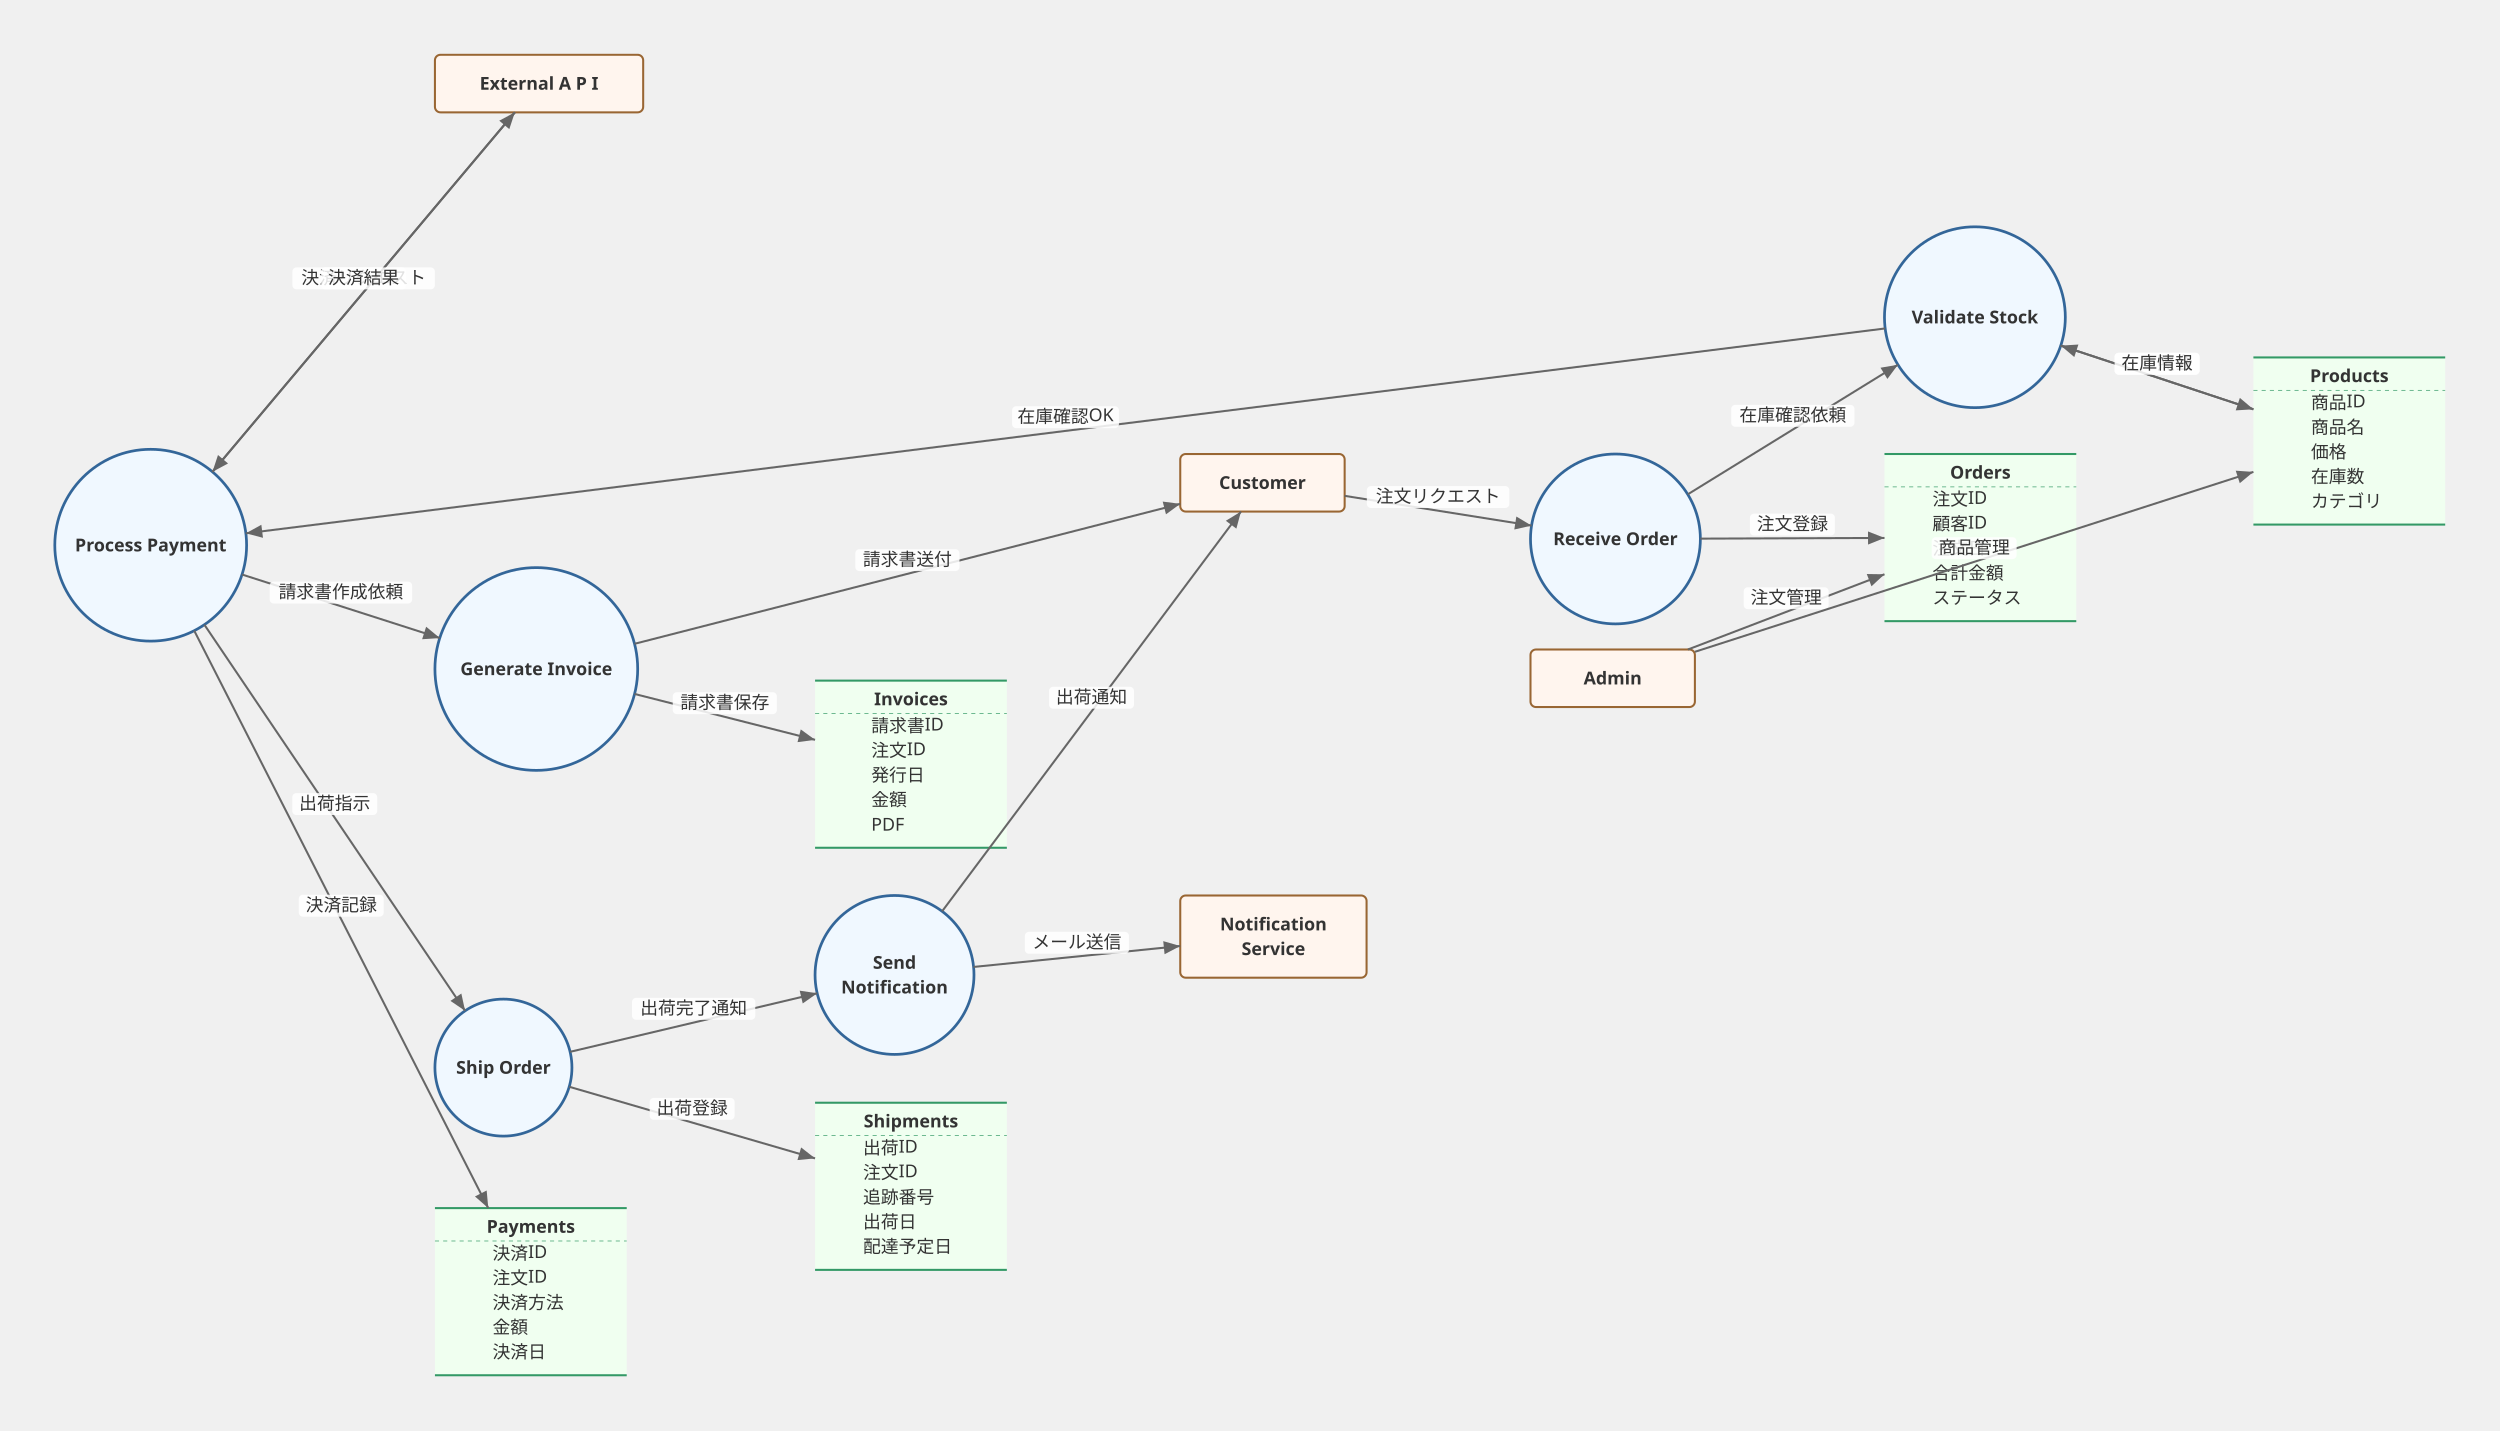
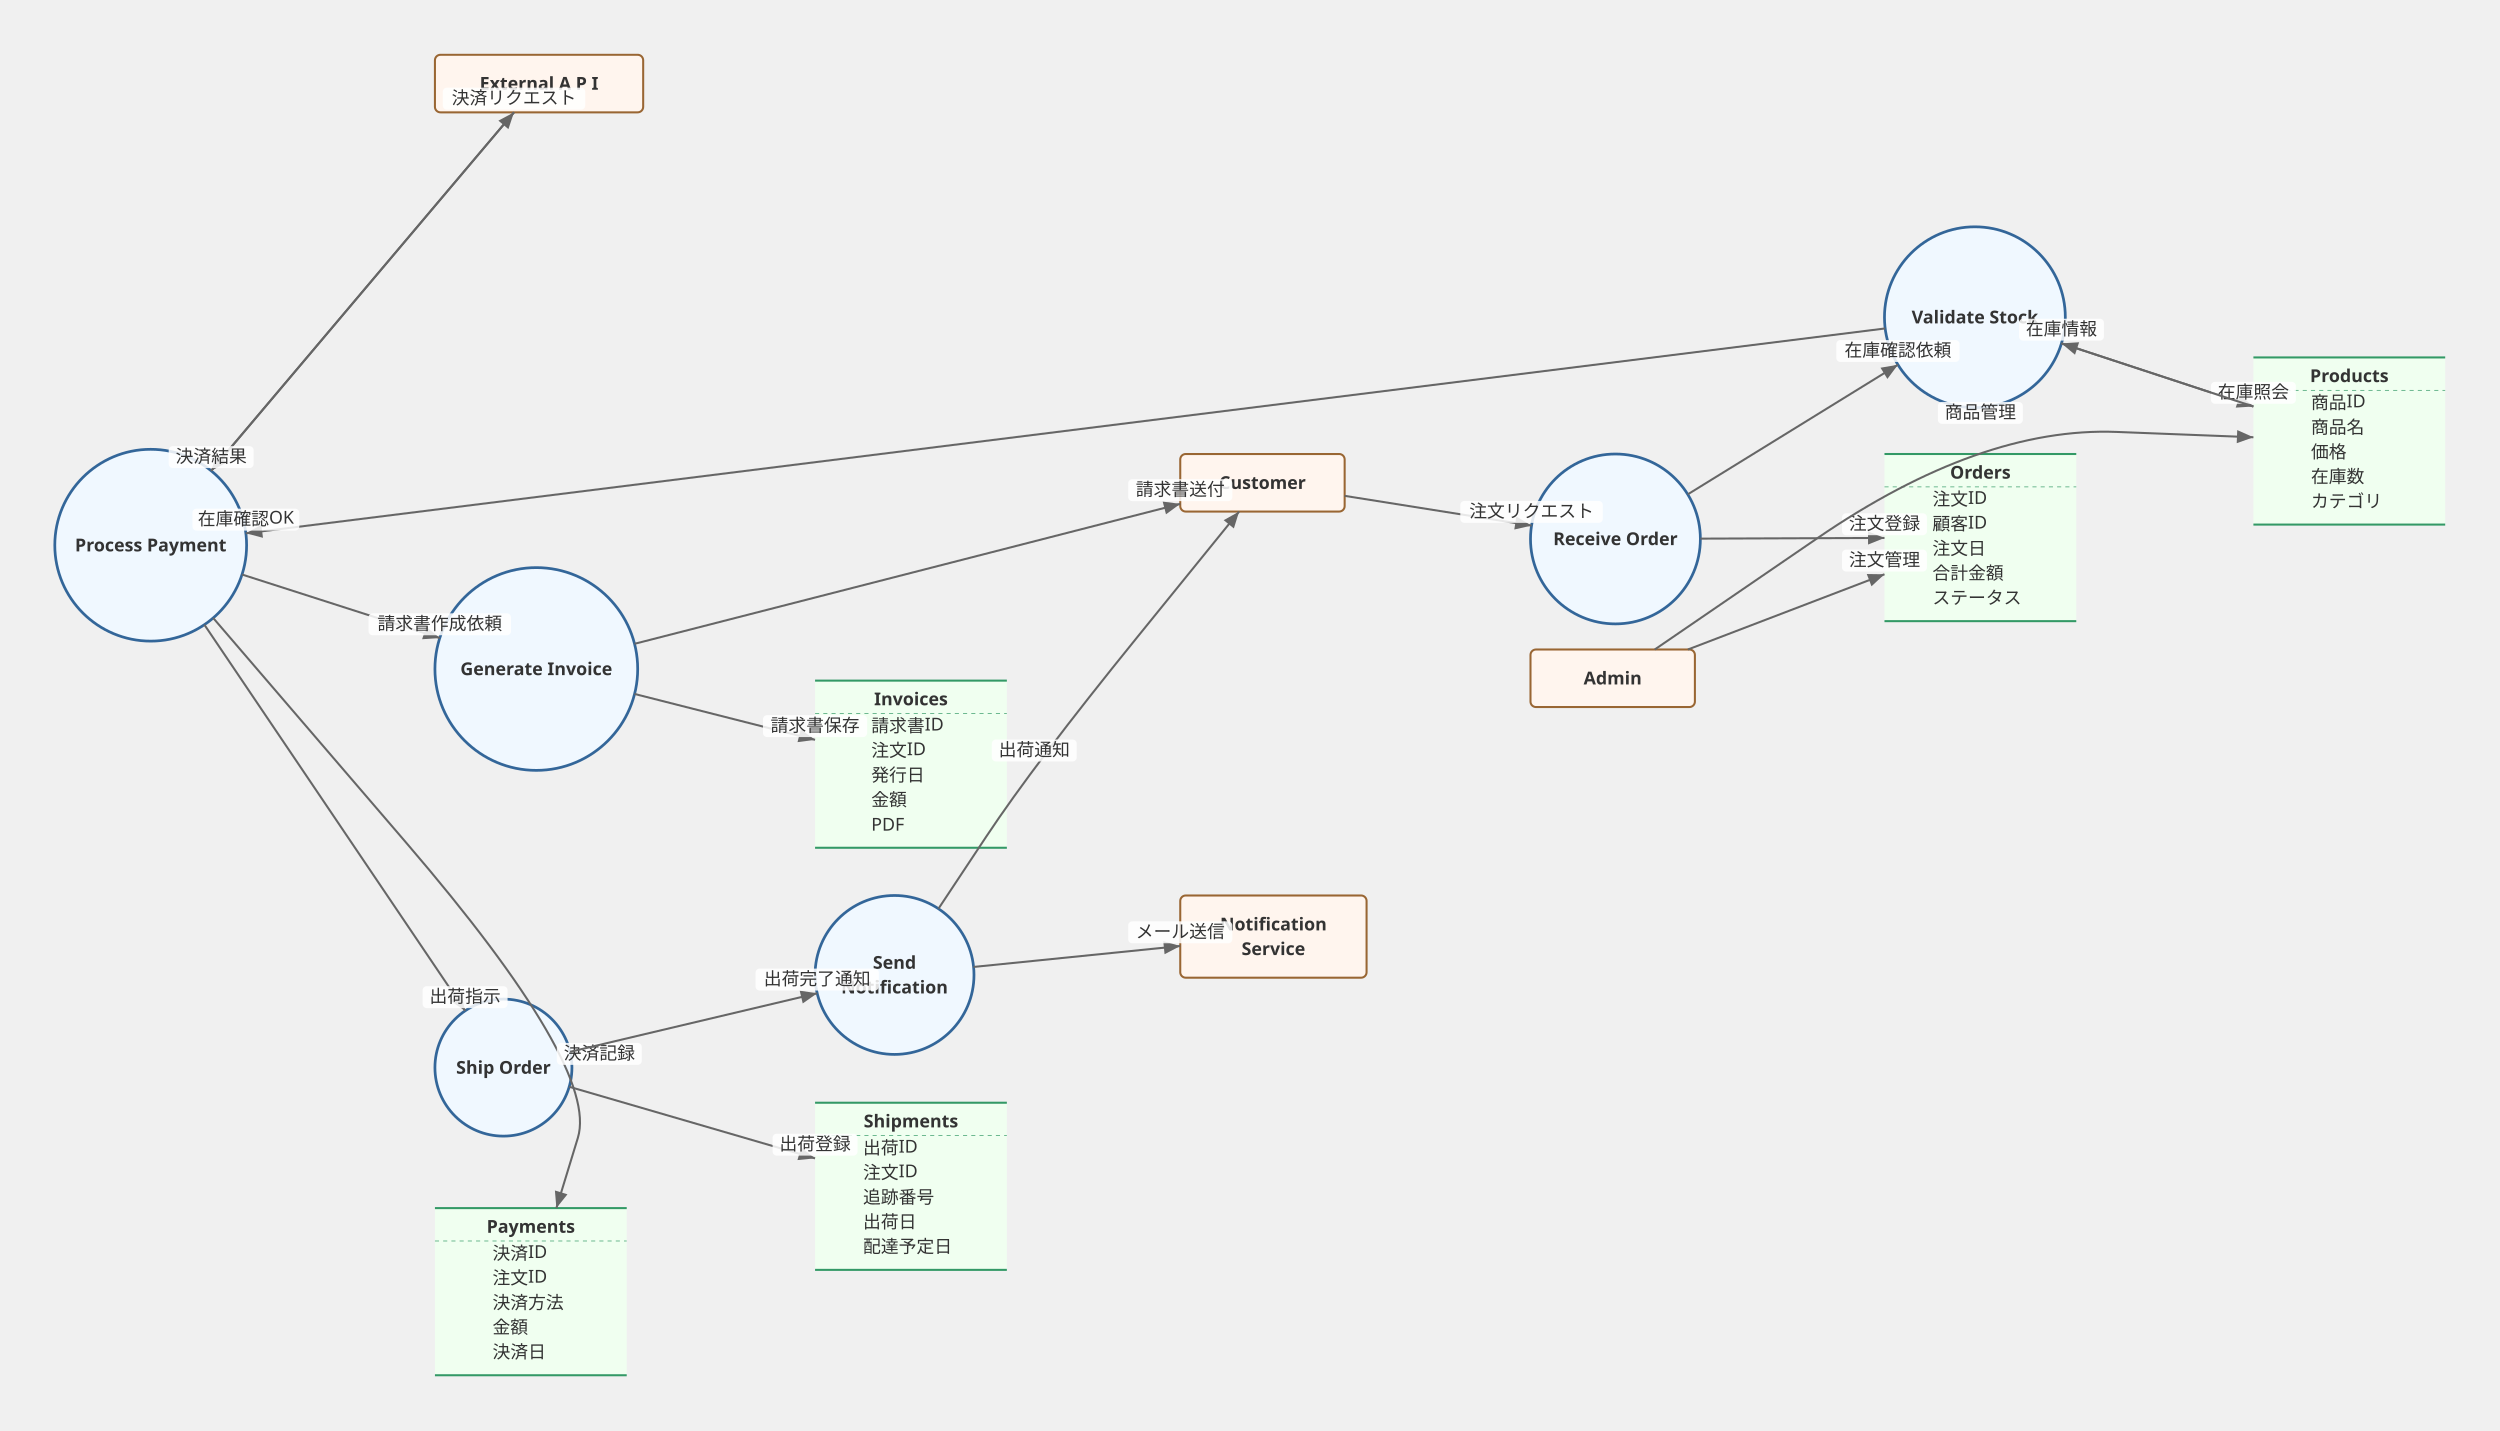
<svg xmlns="http://www.w3.org/2000/svg" width="1824.814" height="1043.831" viewBox="0 0 1824.814 1043.831">
  <style>text { font-family: sans-serif; font-size: 13px; fill: #333; }</style>
  <defs>
    <marker id="arrow" viewBox="0 0 10 10" refX="10" refY="5" markerWidth="8" markerHeight="8" orient="auto">
      <polygon points="0,1 10,5 0,9" fill="#666" />
    </marker>
  </defs>
  <rect x="861.496" y="331.395" width="120" height="42" rx="4" fill="#fff5ee" stroke="#996633" stroke-width="1.5" />
  <text x="921.496" y="356.895" text-anchor="middle" font-weight="bold">Customer</text>
  <rect x="1117.148" y="474.093" width="120" height="42" rx="4" fill="#fff5ee" stroke="#996633" stroke-width="1.5" />
  <text x="1177.148" y="499.593" text-anchor="middle" font-weight="bold">Admin</text>
  <rect x="317.468" y="40" width="152" height="42" rx="4" fill="#fff5ee" stroke="#996633" stroke-width="1.5" />
  <text x="393.468" y="65.5" text-anchor="middle" font-weight="bold">External A P I</text>
  <rect x="861.496" y="653.643" width="136" height="60" rx="4" fill="#fff5ee" stroke="#996633" stroke-width="1.5" />
  <text x="929.496" y="679.143" text-anchor="middle" font-weight="bold">Notification</text>
  <text x="929.496" y="697.143" text-anchor="middle" font-weight="bold">Service</text>
  <circle cx="1179.148" cy="393.395" r="62" fill="#f0f8ff" stroke="#336699" stroke-width="2" />
  <text x="1179.148" y="397.895" text-anchor="middle" font-weight="bold">Receive Order</text>
  <circle cx="1441.527" cy="231.557" r="66" fill="#f0f8ff" stroke="#336699" stroke-width="2" />
  <text x="1441.527" y="236.057" text-anchor="middle" font-weight="bold">Validate Stock</text>
  <circle cx="110" cy="397.967" r="70" fill="#f0f8ff" stroke="#336699" stroke-width="2" />
  <text x="110" y="402.467" text-anchor="middle" font-weight="bold">Process Payment</text>
  <circle cx="367.468" cy="779.277" r="50" fill="#f0f8ff" stroke="#336699" stroke-width="2" />
  <text x="367.468" y="783.777" text-anchor="middle" font-weight="bold">Ship Order</text>
  <circle cx="391.468" cy="488.314" r="74" fill="#f0f8ff" stroke="#336699" stroke-width="2" />
  <text x="391.468" y="492.814" text-anchor="middle" font-weight="bold">Generate Invoice</text>
  <circle cx="652.936" cy="711.643" r="58" fill="#f0f8ff" stroke="#336699" stroke-width="2" />
  <text x="652.936" y="707.143" text-anchor="middle" font-weight="bold">Send</text>
  <text x="652.936" y="725.143" text-anchor="middle" font-weight="bold">Notification</text>
  <rect x="1375.527" y="331.395" width="140" height="122" fill="#f0fff0" stroke="none" />
  <line x1="1375.527" y1="331.395" x2="1515.527" y2="331.395" stroke="#339966" stroke-width="1.5" />
  <line x1="1375.527" y1="453.395" x2="1515.527" y2="453.395" stroke="#339966" stroke-width="1.5" />
  <text x="1445.527" y="349.395" text-anchor="middle" font-weight="bold">Orders</text>
  <line x1="1375.527" y1="355.395" x2="1515.527" y2="355.395" stroke="#339966" stroke-width="0.5" stroke-dasharray="3,3" />
  <text x="1410.527" y="368.895" font-size="11" fill="#555">注文ID</text>
  <text x="1410.527" y="386.895" font-size="11" fill="#555">顧客ID</text>
  <text x="1410.527" y="404.895" font-size="11" fill="#555">注文日</text>
  <text x="1410.527" y="422.895" font-size="11" fill="#555">合計金額</text>
  <text x="1410.527" y="440.895" font-size="11" fill="#555">ステータス</text>
  <rect x="1644.814" y="260.903" width="140" height="122" fill="#f0fff0" stroke="none" />
  <line x1="1644.814" y1="260.903" x2="1784.814" y2="260.903" stroke="#339966" stroke-width="1.5" />
  <line x1="1644.814" y1="382.903" x2="1784.814" y2="382.903" stroke="#339966" stroke-width="1.5" />
  <text x="1714.814" y="278.903" text-anchor="middle" font-weight="bold">Products</text>
  <line x1="1644.814" y1="284.903" x2="1784.814" y2="284.903" stroke="#339966" stroke-width="0.5" stroke-dasharray="3,3" />
  <text x="1686.814" y="298.403" font-size="11" fill="#555">商品ID</text>
  <text x="1686.814" y="316.403" font-size="11" fill="#555">商品名</text>
  <text x="1686.814" y="334.403" font-size="11" fill="#555">価格</text>
  <text x="1686.814" y="352.403" font-size="11" fill="#555">在庫数</text>
  <text x="1686.814" y="370.403" font-size="11" fill="#555">カテゴリ</text>
  <rect x="317.468" y="881.831" width="140" height="122" fill="#f0fff0" stroke="none" />
  <line x1="317.468" y1="881.831" x2="457.468" y2="881.831" stroke="#339966" stroke-width="1.5" />
  <line x1="317.468" y1="1003.831" x2="457.468" y2="1003.831" stroke="#339966" stroke-width="1.5" />
  <text x="387.468" y="899.831" text-anchor="middle" font-weight="bold">Payments</text>
  <line x1="317.468" y1="905.831" x2="457.468" y2="905.831" stroke="#339966" stroke-width="0.5" stroke-dasharray="3,3" />
  <text x="359.468" y="919.331" font-size="11" fill="#555">決済ID</text>
  <text x="359.468" y="937.331" font-size="11" fill="#555">注文ID</text>
  <text x="359.468" y="955.331" font-size="11" fill="#555">決済方法</text>
  <text x="359.468" y="973.331" font-size="11" fill="#555">金額</text>
  <text x="359.468" y="991.331" font-size="11" fill="#555">決済日</text>
  <rect x="594.936" y="804.911" width="140" height="122" fill="#f0fff0" stroke="none" />
  <line x1="594.936" y1="804.911" x2="734.936" y2="804.911" stroke="#339966" stroke-width="1.5" />
  <line x1="594.936" y1="926.911" x2="734.936" y2="926.911" stroke="#339966" stroke-width="1.5" />
  <text x="664.936" y="822.911" text-anchor="middle" font-weight="bold">Shipments</text>
  <line x1="594.936" y1="828.911" x2="734.936" y2="828.911" stroke="#339966" stroke-width="0.5" stroke-dasharray="3,3" />
  <text x="629.936" y="842.411" font-size="11" fill="#555">出荷ID</text>
  <text x="629.936" y="860.411" font-size="11" fill="#555">注文ID</text>
  <text x="629.936" y="878.411" font-size="11" fill="#555">追跡番号</text>
  <text x="629.936" y="896.411" font-size="11" fill="#555">出荷日</text>
  <text x="629.936" y="914.411" font-size="11" fill="#555">配達予定日</text>
  <rect x="594.936" y="496.804" width="140" height="122" fill="#f0fff0" stroke="none" />
  <line x1="594.936" y1="496.804" x2="734.936" y2="496.804" stroke="#339966" stroke-width="1.5" />
  <line x1="594.936" y1="618.804" x2="734.936" y2="618.804" stroke="#339966" stroke-width="1.5" />
  <text x="664.936" y="514.804" text-anchor="middle" font-weight="bold">Invoices</text>
  <line x1="594.936" y1="520.804" x2="734.936" y2="520.804" stroke="#339966" stroke-width="0.5" stroke-dasharray="3,3" />
  <text x="635.936" y="534.304" font-size="11" fill="#555">請求書ID</text>
  <text x="635.936" y="552.304" font-size="11" fill="#555">注文ID</text>
  <text x="635.936" y="570.304" font-size="11" fill="#555">発行日</text>
  <text x="635.936" y="588.304" font-size="11" fill="#555">金額</text>
  <text x="635.936" y="606.304" font-size="11" fill="#555">PDF</text>
-   <line x1="981.496" y1="361.943" x2="1117.918" y2="383.651" stroke="#666" stroke-width="1.5" marker-end="url(#arrow)" />
-   <rect x="997.707" y="354.797" width="104" height="16" rx="3" fill="white" opacity="0.85" />
-   <text x="1049.707" y="366.797" text-anchor="middle" font-size="11" fill="#666">注文リクエスト</text>
-   <line x1="1241.147" y1="393.162" x2="1375.527" y2="392.658" stroke="#666" stroke-width="1.5" marker-end="url(#arrow)" />
-   <rect x="1277.337" y="374.91" width="62" height="16" rx="3" fill="white" opacity="0.85" />
-   <text x="1308.337" y="386.91" text-anchor="middle" font-size="11" fill="#666">注文登録</text>
-   <line x1="1231.917" y1="360.846" x2="1385.353" y2="266.205" stroke="#666" stroke-width="1.5" marker-end="url(#arrow)" />
-   <rect x="1263.635" y="295.526" width="90" height="16" rx="3" fill="white" opacity="0.85" />
-   <text x="1308.635" y="307.526" text-anchor="middle" font-size="11" fill="#666">在庫確認依頼</text>
-   <line x1="1504.191" y1="252.273" x2="1644.814" y2="298.762" stroke="#666" stroke-width="1.5" marker-end="url(#arrow)" />
-   <rect x="1543.503" y="257.517" width="62" height="16" rx="3" fill="white" opacity="0.85" />
-   <text x="1574.503" y="269.517" text-anchor="middle" font-size="11" fill="#666">在庫照会</text>
-   <line x1="1644.814" y1="298.762" x2="1504.191" y2="252.273" stroke="#666" stroke-width="1.5" marker-end="url(#arrow)" />
-   <rect x="1543.503" y="257.517" width="62" height="16" rx="3" fill="white" opacity="0.85" />
-   <text x="1574.503" y="269.517" text-anchor="middle" font-size="11" fill="#666">在庫情報</text>
-   <line x1="1376.036" y1="239.742" x2="179.46" y2="389.286" stroke="#666" stroke-width="1.5" marker-end="url(#arrow)" />
-   <rect x="738.748" y="296.514" width="78" height="16" rx="3" fill="white" opacity="0.85" />
-   <text x="777.748" y="308.514" text-anchor="middle" font-size="11" fill="#666">在庫確認OK</text>
-   <line x1="155.062" y1="344.4" x2="375.802" y2="82" stroke="#666" stroke-width="1.5" marker-end="url(#arrow)" />
-   <rect x="213.432" y="195.2" width="104" height="16" rx="3" fill="white" opacity="0.85" />
-   <text x="265.432" y="207.2" text-anchor="middle" font-size="11" fill="#666">決済リクエスト</text>
-   <line x1="375.802" y1="82" x2="155.062" y2="344.4" stroke="#666" stroke-width="1.5" marker-end="url(#arrow)" />
-   <rect x="234.432" y="195.2" width="62" height="16" rx="3" fill="white" opacity="0.85" />
-   <text x="265.432" y="207.2" text-anchor="middle" font-size="11" fill="#666">決済結果</text>
-   <line x1="141.765" y1="460.344" x2="356.404" y2="881.831" stroke="#666" stroke-width="1.5" marker-end="url(#arrow)" />
-   <rect x="218.085" y="653.088" width="62" height="16" rx="3" fill="white" opacity="0.85" />
-   <text x="249.085" y="665.088" text-anchor="middle" font-size="11" fill="#666">決済記録</text>
-   <line x1="149.172" y1="455.98" x2="339.488" y2="737.839" stroke="#666" stroke-width="1.5" marker-end="url(#arrow)" />
-   <rect x="213.33" y="578.91" width="62" height="16" rx="3" fill="white" opacity="0.85" />
-   <text x="244.33" y="590.91" text-anchor="middle" font-size="11" fill="#666">出荷指示</text>
-   <line x1="415.473" y1="793.258" x2="594.936" y2="845.525" stroke="#666" stroke-width="1.5" marker-end="url(#arrow)" />
-   <rect x="474.204" y="801.391" width="62" height="16" rx="3" fill="white" opacity="0.85" />
-   <text x="505.204" y="813.391" text-anchor="middle" font-size="11" fill="#666">出荷登録</text>
-   <line x1="416.121" y1="767.75" x2="596.498" y2="725.015" stroke="#666" stroke-width="1.5" marker-end="url(#arrow)" />
-   <rect x="461.309" y="728.382" width="90" height="16" rx="3" fill="white" opacity="0.85" />
-   <text x="506.309" y="740.382" text-anchor="middle" font-size="11" fill="#666">出荷完了通知</text>
-   <line x1="710.641" y1="705.801" x2="861.496" y2="690.528" stroke="#666" stroke-width="1.5" marker-end="url(#arrow)" />
-   <rect x="748.068" y="680.164" width="76" height="16" rx="3" fill="white" opacity="0.85" />
-   <text x="786.068" y="692.164" text-anchor="middle" font-size="11" fill="#666">メール送信</text>
-   <line x1="687.663" y1="665.189" x2="905.797" y2="373.395" stroke="#666" stroke-width="1.5" marker-end="url(#arrow)" />
-   <rect x="765.73" y="501.292" width="62" height="16" rx="3" fill="white" opacity="0.85" />
-   <text x="796.73" y="513.292" text-anchor="middle" font-size="11" fill="#666">出荷通知</text>
-   <line x1="176.651" y1="419.36" x2="321.009" y2="465.697" stroke="#666" stroke-width="1.5" marker-end="url(#arrow)" />
-   <rect x="196.83" y="424.529" width="104" height="16" rx="3" fill="white" opacity="0.85" />
-   <text x="248.83" y="436.529" text-anchor="middle" font-size="11" fill="#666">請求書作成依頼</text>
-   <line x1="463.189" y1="506.539" x2="594.936" y2="540.017" stroke="#666" stroke-width="1.5" marker-end="url(#arrow)" />
-   <rect x="491.062" y="505.278" width="76" height="16" rx="3" fill="white" opacity="0.85" />
-   <text x="529.062" y="517.278" text-anchor="middle" font-size="11" fill="#666">請求書保存</text>
-   <line x1="463.148" y1="469.932" x2="861.496" y2="367.781" stroke="#666" stroke-width="1.5" marker-end="url(#arrow)" />
-   <rect x="624.322" y="400.857" width="76" height="16" rx="3" fill="white" opacity="0.85" />
-   <text x="662.322" y="412.857" text-anchor="middle" font-size="11" fill="#666">請求書送付</text>
-   <line x1="1232.027" y1="474.093" x2="1375.527" y2="419.181" stroke="#666" stroke-width="1.5" marker-end="url(#arrow)" />
-   <rect x="1272.777" y="428.637" width="62" height="16" rx="3" fill="white" opacity="0.85" />
-   <text x="1303.777" y="440.637" text-anchor="middle" font-size="11" fill="#666">注文管理</text>
-   <line x1="1237.148" y1="475.766" x2="1644.814" y2="344.451" stroke="#666" stroke-width="1.5" marker-end="url(#arrow)" />
-   <rect x="1409.981" y="392.108" width="62" height="16" rx="3" fill="white" opacity="0.85" />
-   <text x="1440.981" y="404.108" text-anchor="middle" font-size="11" fill="#666">商品管理</text>
+   <path d="M981.496,361.943 L1117.918,383.651" fill="none" stroke="#666" stroke-width="1.5" marker-end="url(#arrow)" />
+   <rect x="1065.918" y="365.651" width="104" height="16" rx="3" fill="white" opacity="0.85" />
+   <text x="1117.918" y="377.651" text-anchor="middle" font-size="11" fill="#666">注文リクエスト</text>
+   <path d="M1241.147,393.162 L1375.527,392.658" fill="none" stroke="#666" stroke-width="1.5" marker-end="url(#arrow)" />
+   <rect x="1344.527" y="374.658" width="62" height="16" rx="3" fill="white" opacity="0.85" />
+   <text x="1375.527" y="386.658" text-anchor="middle" font-size="11" fill="#666">注文登録</text>
+   <path d="M1231.917,360.846 L1385.353,266.205" fill="none" stroke="#666" stroke-width="1.5" marker-end="url(#arrow)" />
+   <rect x="1340.353" y="248.205" width="90" height="16" rx="3" fill="white" opacity="0.85" />
+   <text x="1385.353" y="260.205" text-anchor="middle" font-size="11" fill="#666">在庫確認依頼</text>
+   <path d="M1504.71,250.634 L1644.814,296.721" fill="none" stroke="#666" stroke-width="1.5" marker-end="url(#arrow)" />
+   <rect x="1613.814" y="278.721" width="62" height="16" rx="3" fill="white" opacity="0.85" />
+   <text x="1644.814" y="290.721" text-anchor="middle" font-size="11" fill="#666">在庫照会</text>
+   <path d="M1644.814,296.721 L1504.71,250.634" fill="none" stroke="#666" stroke-width="1.5" marker-end="url(#arrow)" />
+   <rect x="1473.71" y="232.634" width="62" height="16" rx="3" fill="white" opacity="0.85" />
+   <text x="1504.71" y="244.634" text-anchor="middle" font-size="11" fill="#666">在庫情報</text>
+   <path d="M1376.036,239.742 L179.46,389.286" fill="none" stroke="#666" stroke-width="1.5" marker-end="url(#arrow)" />
+   <rect x="140.46" y="371.286" width="78" height="16" rx="3" fill="white" opacity="0.85" />
+   <text x="179.46" y="383.286" text-anchor="middle" font-size="11" fill="#666">在庫確認OK</text>
+   <path d="M154.143,343.64 L375.182,82" fill="none" stroke="#666" stroke-width="1.5" marker-end="url(#arrow)" />
+   <rect x="323.182" y="64" width="104" height="16" rx="3" fill="white" opacity="0.85" />
+   <text x="375.182" y="76" text-anchor="middle" font-size="11" fill="#666">決済リクエスト</text>
+   <path d="M375.182,82 L154.143,343.64" fill="none" stroke="#666" stroke-width="1.5" marker-end="url(#arrow)" />
+   <rect x="123.143" y="325.64" width="62" height="16" rx="3" fill="white" opacity="0.85" />
+   <text x="154.143" y="337.64" text-anchor="middle" font-size="11" fill="#666">決済結果</text>
+   <path d="M155.606,451.071 L296.537,615.174 Q437.468,779.277 421.792,830.554 L406.116,881.831" fill="none" stroke="#666" stroke-width="1.5" marker-end="url(#arrow)" />
+   <rect x="406.468" y="761.277" width="62" height="16" rx="3" fill="white" opacity="0.85" />
+   <text x="437.468" y="773.277" text-anchor="middle" font-size="11" fill="#666">決済記録</text>
+   <path d="M149.172,455.98 L339.488,737.839" fill="none" stroke="#666" stroke-width="1.5" marker-end="url(#arrow)" />
+   <rect x="308.488" y="719.839" width="62" height="16" rx="3" fill="white" opacity="0.85" />
+   <text x="339.488" y="731.839" text-anchor="middle" font-size="11" fill="#666">出荷指示</text>
+   <path d="M415.473,793.258 L594.936,845.525" fill="none" stroke="#666" stroke-width="1.5" marker-end="url(#arrow)" />
+   <rect x="563.936" y="827.525" width="62" height="16" rx="3" fill="white" opacity="0.85" />
+   <text x="594.936" y="839.525" text-anchor="middle" font-size="11" fill="#666">出荷登録</text>
+   <path d="M416.121,767.75 L596.498,725.015" fill="none" stroke="#666" stroke-width="1.5" marker-end="url(#arrow)" />
+   <rect x="551.498" y="707.015" width="90" height="16" rx="3" fill="white" opacity="0.85" />
+   <text x="596.498" y="719.015" text-anchor="middle" font-size="11" fill="#666">出荷完了通知</text>
+   <path d="M710.641,705.801 L861.496,690.528" fill="none" stroke="#666" stroke-width="1.5" marker-end="url(#arrow)" />
+   <rect x="823.496" y="672.528" width="76" height="16" rx="3" fill="white" opacity="0.85" />
+   <text x="861.496" y="684.528" text-anchor="middle" font-size="11" fill="#666">メール送信</text>
+   <path d="M684.986,663.303 L719.961,610.554 Q754.936,557.804 829.702,465.599 L904.467,373.395" fill="none" stroke="#666" stroke-width="1.5" marker-end="url(#arrow)" />
+   <rect x="723.936" y="539.804" width="62" height="16" rx="3" fill="white" opacity="0.85" />
+   <text x="754.936" y="551.804" text-anchor="middle" font-size="11" fill="#666">出荷通知</text>
+   <path d="M176.651,419.36 L321.009,465.697" fill="none" stroke="#666" stroke-width="1.5" marker-end="url(#arrow)" />
+   <rect x="269.009" y="447.697" width="104" height="16" rx="3" fill="white" opacity="0.85" />
+   <text x="321.009" y="459.697" text-anchor="middle" font-size="11" fill="#666">請求書作成依頼</text>
+   <path d="M463.189,506.539 L594.936,540.017" fill="none" stroke="#666" stroke-width="1.5" marker-end="url(#arrow)" />
+   <rect x="556.936" y="522.017" width="76" height="16" rx="3" fill="white" opacity="0.85" />
+   <text x="594.936" y="534.017" text-anchor="middle" font-size="11" fill="#666">請求書保存</text>
+   <path d="M463.148,469.932 L861.496,367.781" fill="none" stroke="#666" stroke-width="1.5" marker-end="url(#arrow)" />
+   <rect x="823.496" y="349.781" width="76" height="16" rx="3" fill="white" opacity="0.85" />
+   <text x="861.496" y="361.781" text-anchor="middle" font-size="11" fill="#666">請求書送付</text>
+   <path d="M1232.027,474.093 L1375.527,419.181" fill="none" stroke="#666" stroke-width="1.5" marker-end="url(#arrow)" />
+   <rect x="1344.527" y="401.181" width="62" height="16" rx="3" fill="white" opacity="0.85" />
+   <text x="1375.527" y="413.181" text-anchor="middle" font-size="11" fill="#666">注文管理</text>
+   <path d="M1207.828,474.093 L1326.678,392.744 Q1445.527,311.395 1545.17,315.283 L1644.814,319.171" fill="none" stroke="#666" stroke-width="1.5" marker-end="url(#arrow)" />
+   <rect x="1414.527" y="293.395" width="62" height="16" rx="3" fill="white" opacity="0.85" />
+   <text x="1445.527" y="305.395" text-anchor="middle" font-size="11" fill="#666">商品管理</text>
</svg>
